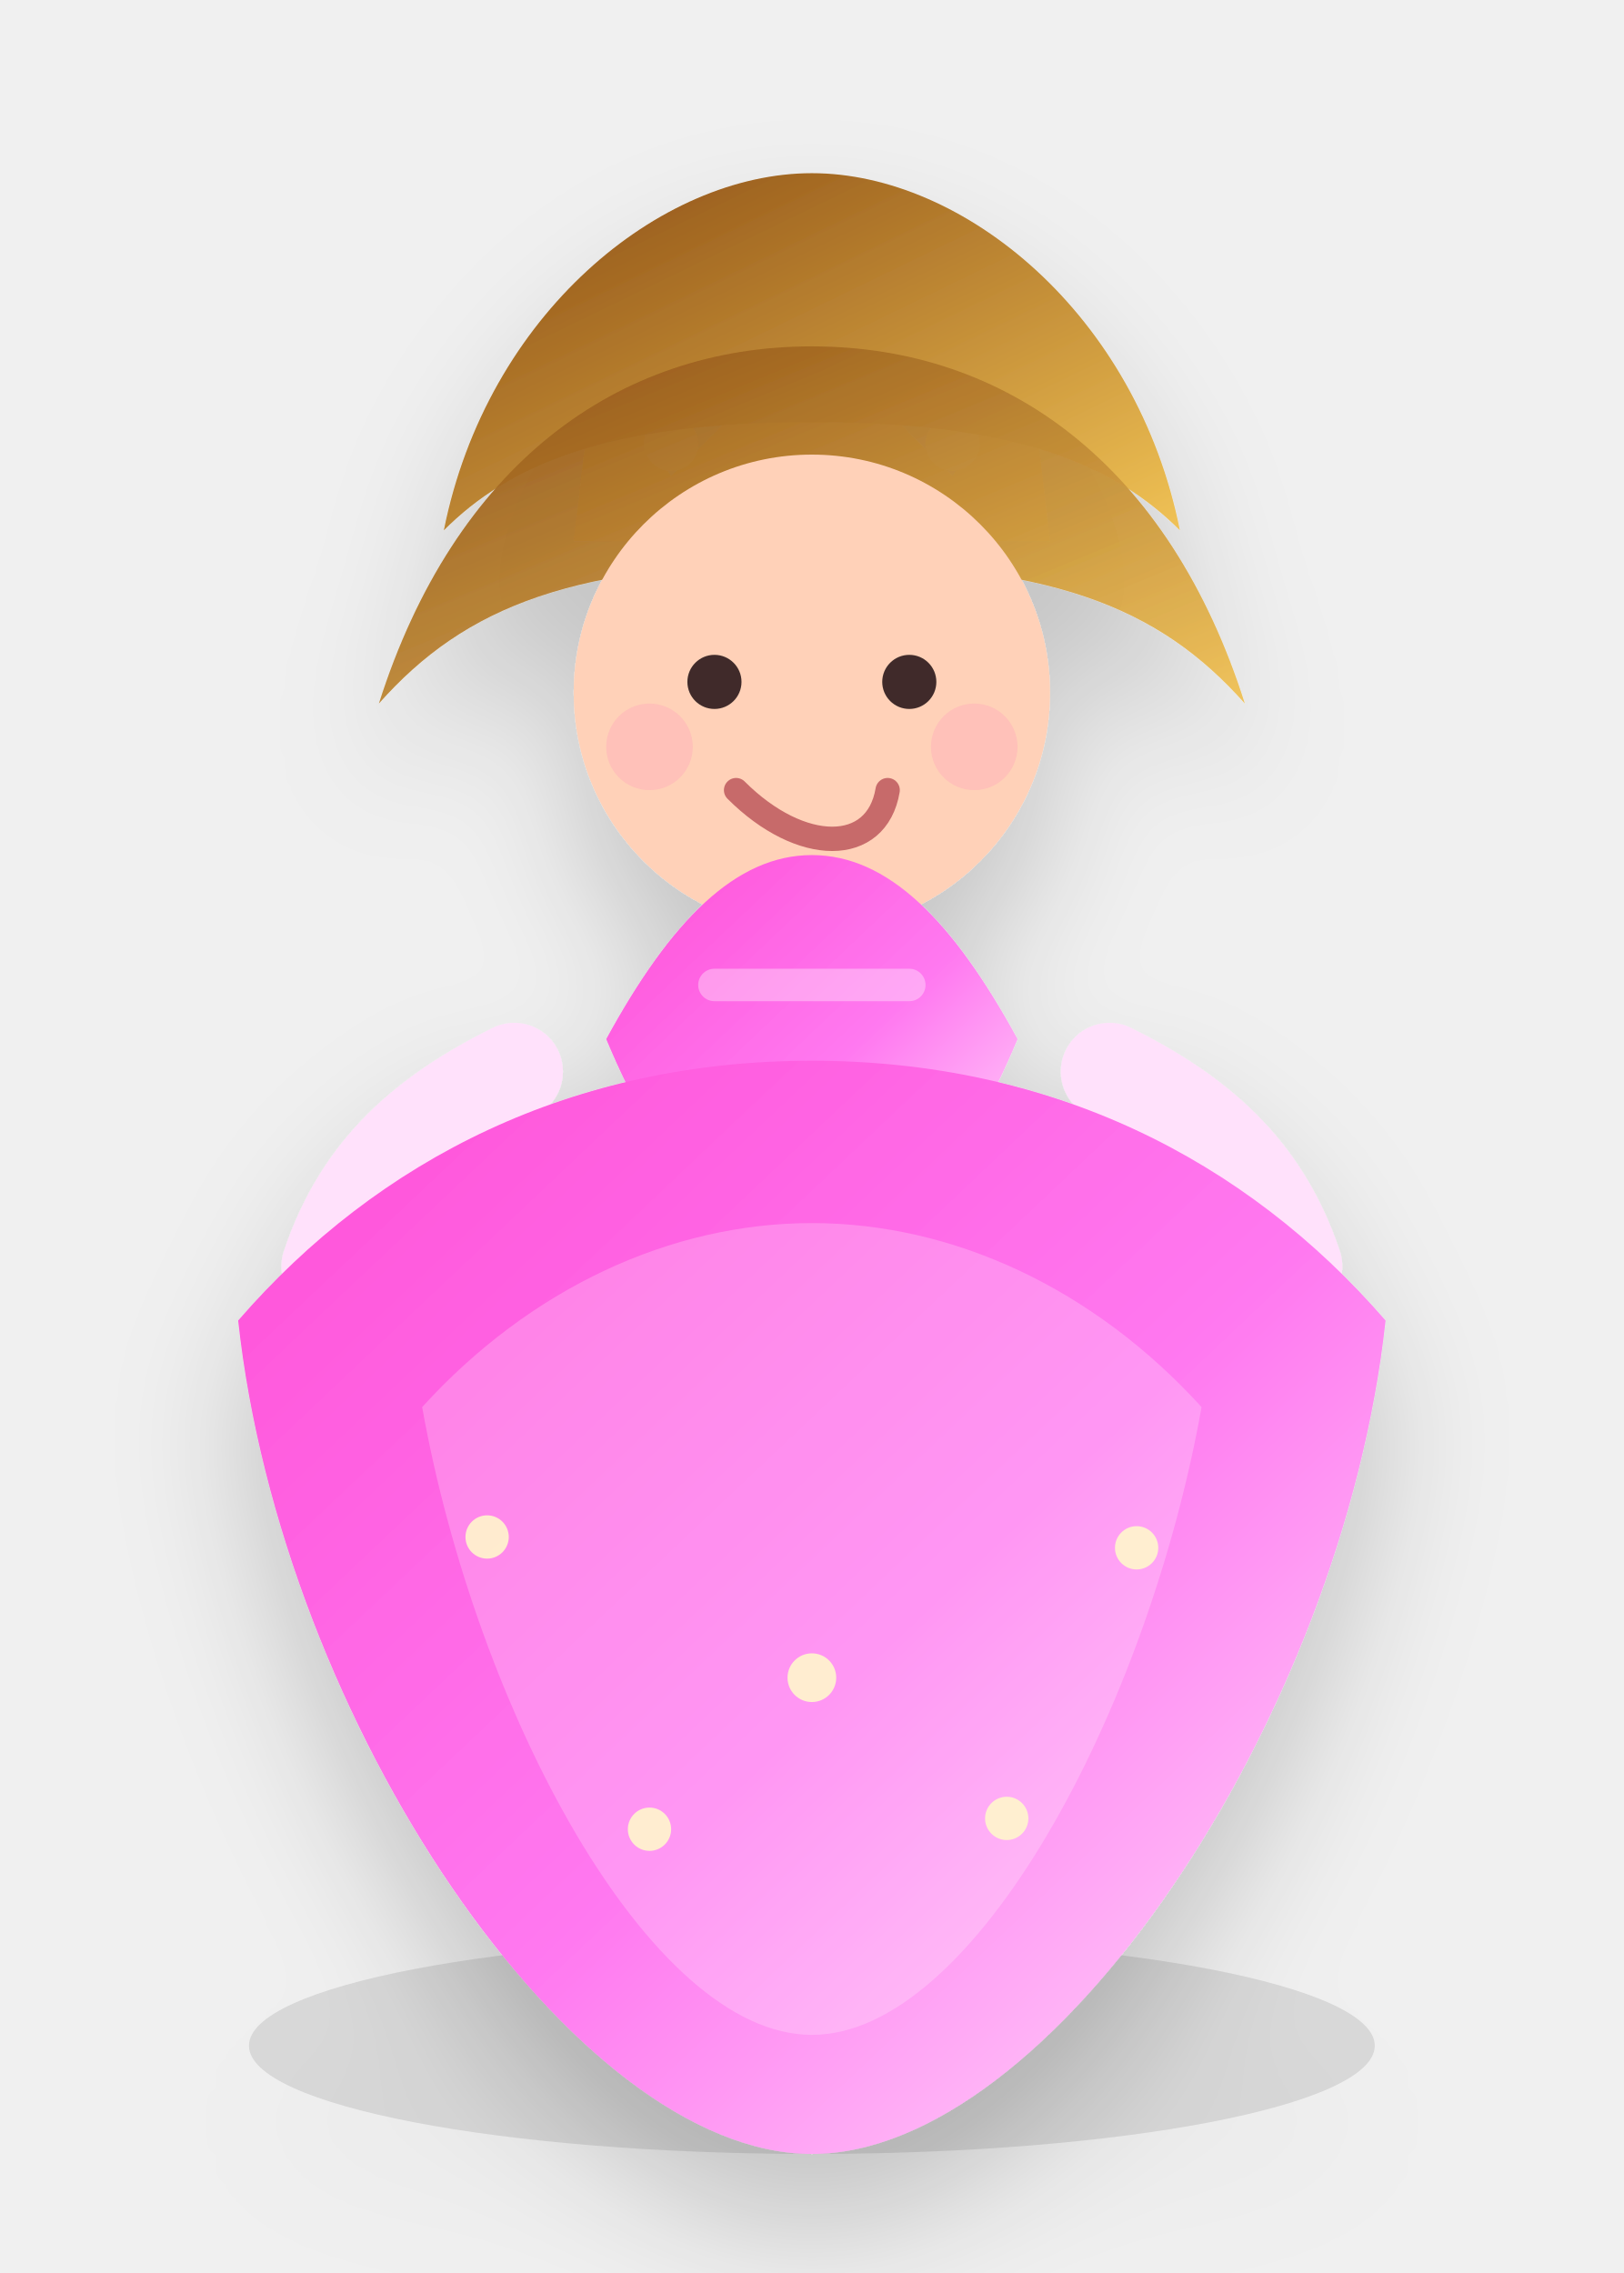
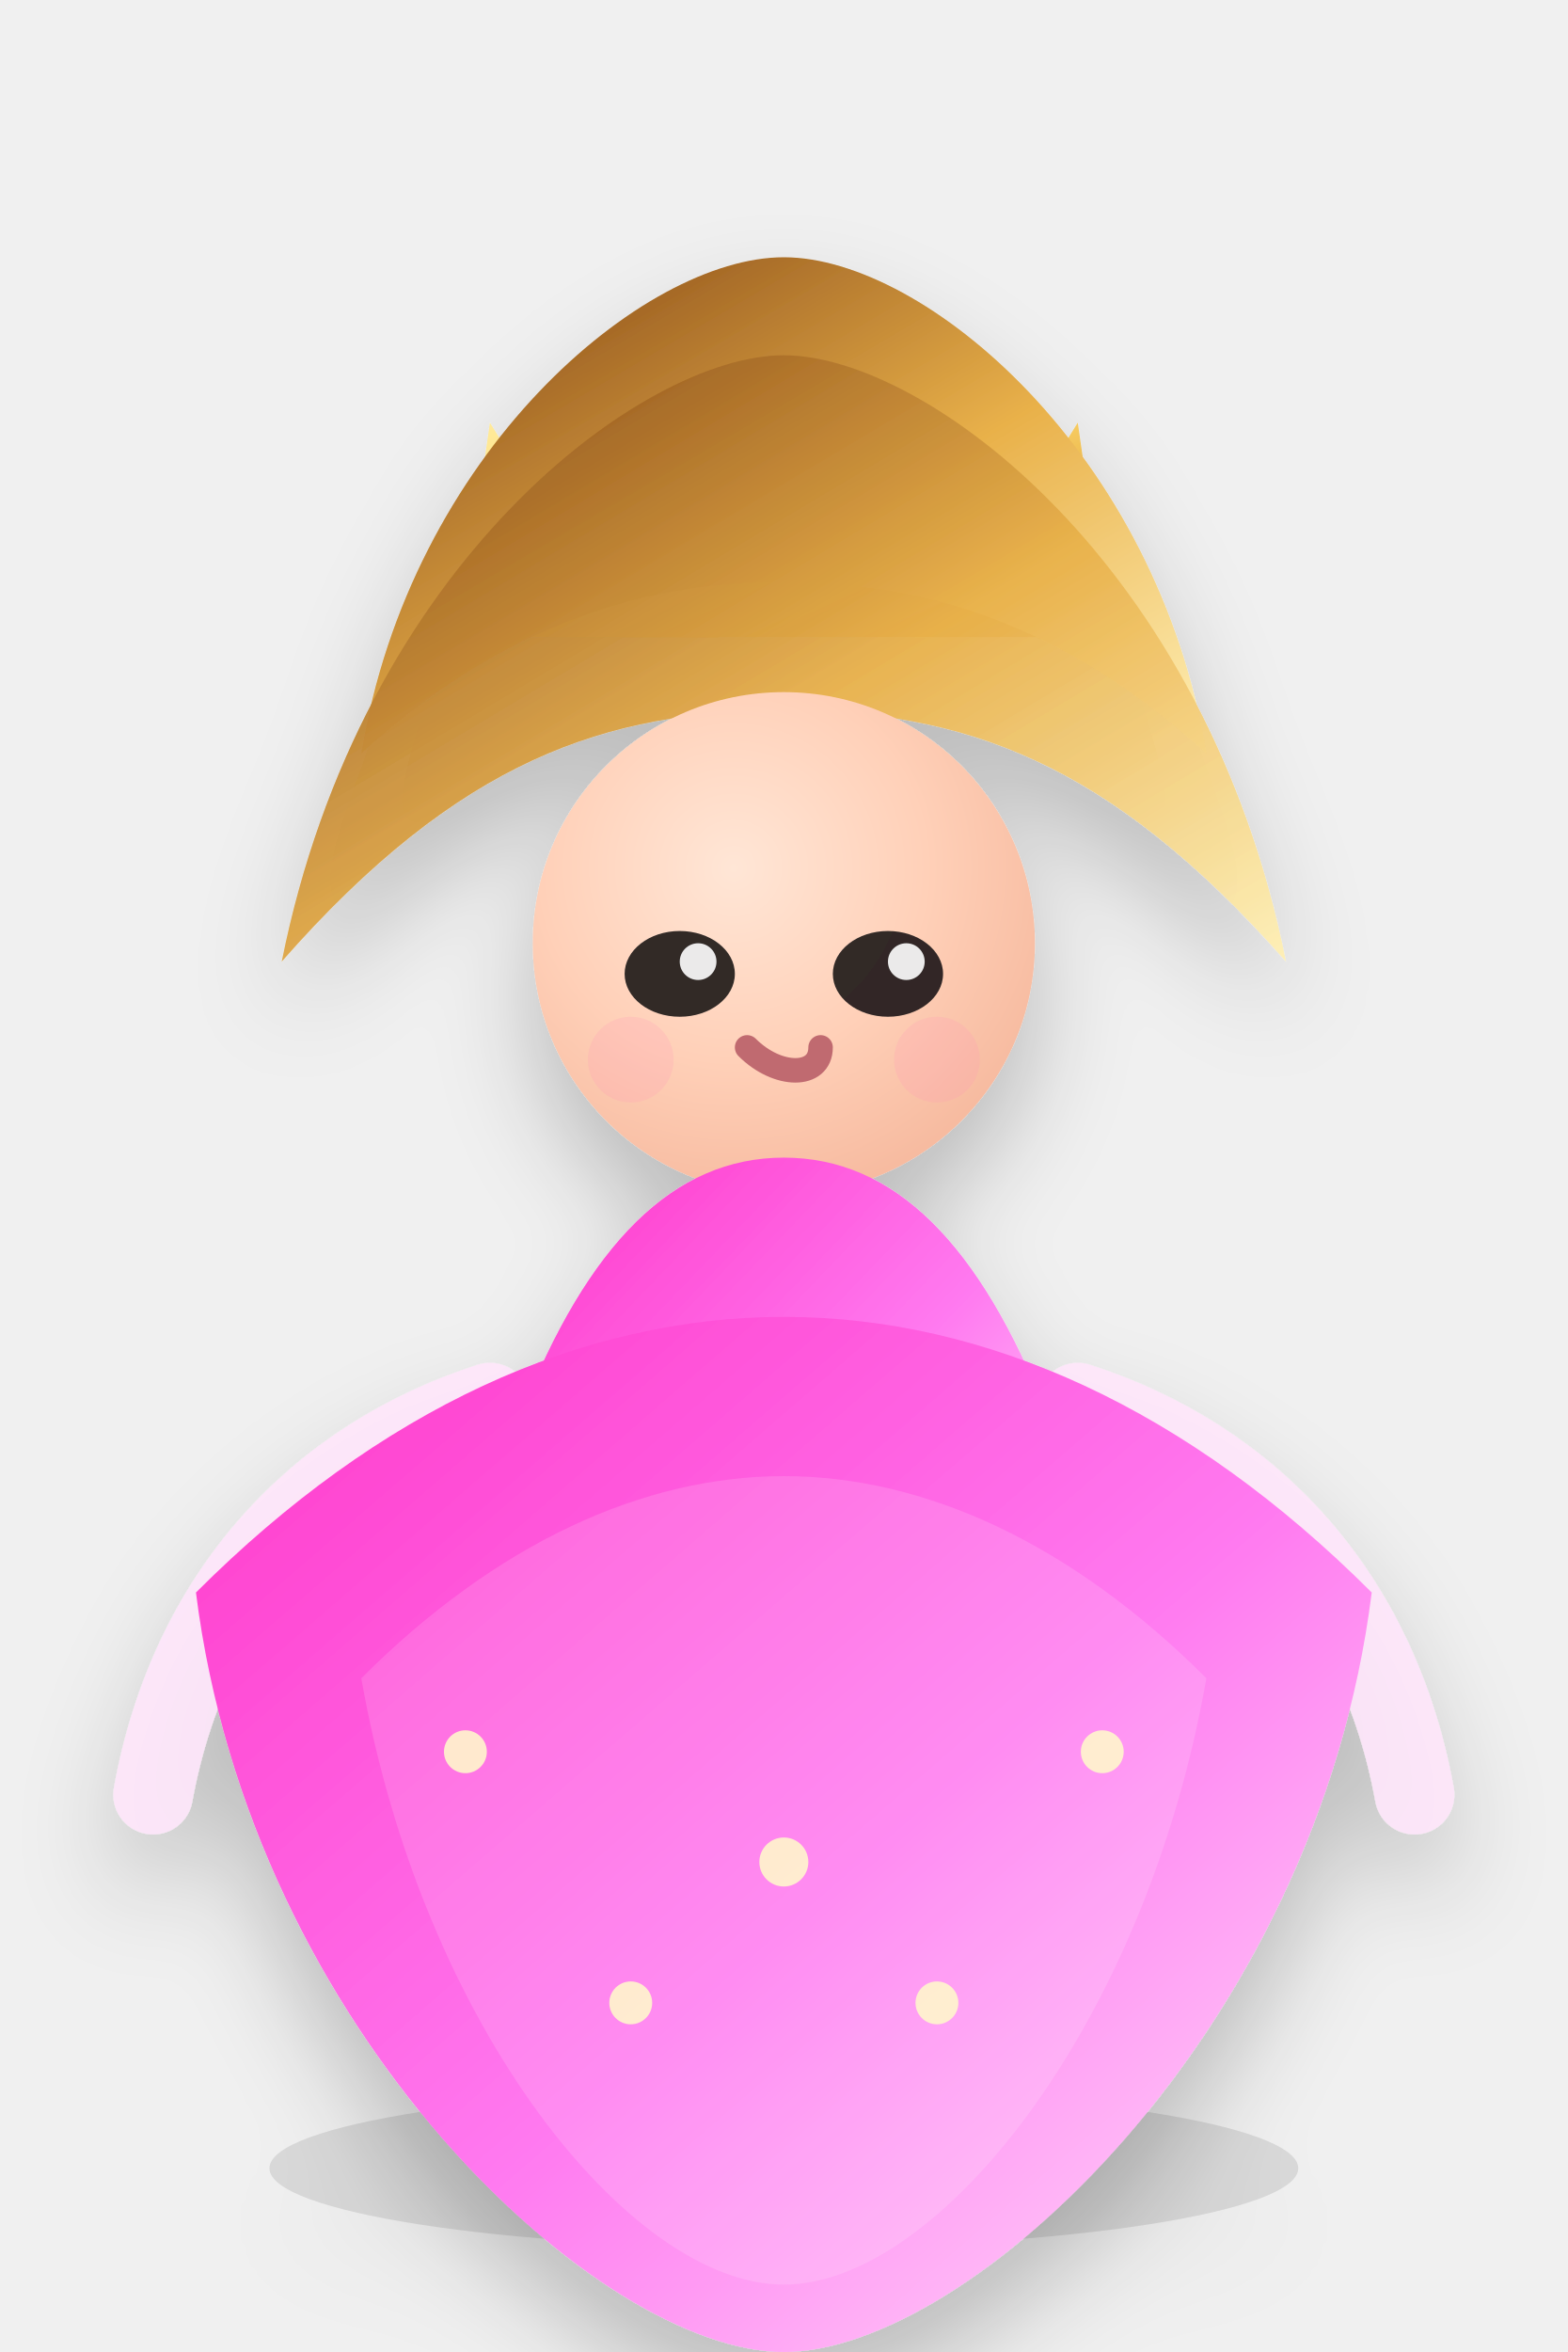
- <svg xmlns="http://www.w3.org/2000/svg" viewBox="0 0 300 420">
+ <svg xmlns="http://www.w3.org/2000/svg" viewBox="0 0 512 768">
  <defs>
+     <filter id="ds" x="-30%" y="-30%" width="160%" height="160%">
+       <feDropShadow dx="0" dy="18" stdDeviation="16" flood-color="#000" flood-opacity="0.22" />
+     </filter>
+     <radialGradient id="skin" cx="40%" cy="35%" r="70%">
+       <stop offset="0" stop-color="#ffe6d6" />
+       <stop offset="0.55" stop-color="#ffd0b8" />
+       <stop offset="1" stop-color="#f6b99e" />
+     </radialGradient>
+     <linearGradient id="hair" x1="0" y1="0" x2="1" y2="1">
+       <stop offset="0" stop-color="#7a3b10" />
+       <stop offset="0.55" stop-color="#e9b14a" />
+       <stop offset="1" stop-color="#fff0b6" />
+     </linearGradient>
    <linearGradient id="gown" x1="0" y1="0" x2="1" y2="1">
-       <stop offset="0" stop-color="#ff4fd6" />
-       <stop offset="0.55" stop-color="#ff79f0" />
-       <stop offset="1" stop-color="#ffe1fb" />
+       <stop offset="0" stop-color="#ff36c8" />
+       <stop offset="0.55" stop-color="#ff7af0" />
+       <stop offset="1" stop-color="#ffe5fb" />
    </linearGradient>
-     <linearGradient id="hair" x1="0" y1="0" x2="1" y2="1">
-       <stop offset="0" stop-color="#8a4b12" />
-       <stop offset="1" stop-color="#f0c255" />
+     <linearGradient id="gold" x1="0" y1="0" x2="1" y2="1">
+       <stop offset="0" stop-color="#fff1ad" />
+       <stop offset="0.55" stop-color="#ffd86b" />
+       <stop offset="1" stop-color="#c27a1a" />
    </linearGradient>
-     <filter id="ds" x="-30%" y="-30%" width="160%" height="160%">
-       <feDropShadow dx="0" dy="14" stdDeviation="12" flood-color="#000" flood-opacity="0.18" />
-     </filter>
  </defs>
  <g filter="url(#ds)">
-     <ellipse cx="150" cy="378" rx="104" ry="20" fill="#000" opacity="0.10" />
-     <path d="M110 66l14 22 26-26 26 26 14-22 4 34H106z" fill="#ffd86b" />
-     <circle cx="150" cy="70" r="6" fill="#fff1ad" />
-     <circle cx="124" cy="82" r="5" fill="#fff1ad" />
-     <circle cx="176" cy="82" r="5" fill="#fff1ad" />
-     <path d="M82 98c8-40 40-66 68-66s60 26 68 66c-12-12-30-20-68-20s-56 8-68 20z" fill="url(#hair)" />
-     <path d="M70 130c14-44 44-66 80-66s66 22 80 66c-16-18-36-26-80-26s-64 8-80 26z" fill="url(#hair)" opacity="0.95" />
-     <circle cx="150" cy="128" r="44" fill="#ffd1b8" />
-     <circle cx="132" cy="126" r="5" fill="#2a1b1b" opacity="0.9" />
-     <circle cx="168" cy="126" r="5" fill="#2a1b1b" opacity="0.9" />
-     <path d="M136 146c12 12 26 12 28 0" fill="none" stroke="#c76a6a" stroke-width="4.5" stroke-linecap="round" />
-     <circle cx="120" cy="138" r="8" fill="#ff9db9" opacity="0.32" />
-     <circle cx="180" cy="138" r="8" fill="#ff9db9" opacity="0.32" />
-     <path d="M95 198c-16 8-28 18-34 36" fill="none" stroke="#ffe1fb" stroke-width="18" stroke-linecap="round" />
-     <path d="M205 198c16 8 28 18 34 36" fill="none" stroke="#ffe1fb" stroke-width="18" stroke-linecap="round" />
-     <path d="M112 192c12-22 24-34 38-34s26 12 38 34c-10 24-22 38-38 38s-28-14-38-38z" fill="url(#gown)" />
-     <path d="M132 182h36" stroke="#fff" stroke-width="6" stroke-linecap="round" opacity="0.35" />
-     <path d="M44 244c26-30 62-48 106-48s80 18 106 48c-8 74-62 154-106 154S52 318 44 244z" fill="url(#gown)" />
-     <path d="M78 260c20-22 46-34 72-34s52 12 72 34c-10 56-42 116-72 116s-62-60-72-116z" fill="#fff" opacity="0.22" />
+     <ellipse cx="256" cy="708" rx="168" ry="26" fill="#000" opacity="0.10" />
+     <path d="M160 138l26 42 70-68 70 68 26-42 10 70H150z" fill="url(#gold)" />
+     <circle cx="256" cy="138" r="12" fill="#fff8d1" opacity="0.95" />
+     <circle cx="196" cy="168" r="10" fill="#fff8d1" opacity="0.92" />
+     <circle cx="316" cy="168" r="10" fill="#fff8d1" opacity="0.92" />
+     <path d="M118 246c16-98 92-162 138-162s122 64 138 162c-42-38-86-56-138-56s-96 18-138 56z" fill="url(#hair)" />
+     <path d="M92 314c26-130 118-198 164-198s138 68 164 198c-58-66-106-82-164-82s-106 16-164 82z" fill="url(#hair)" opacity="0.94" />
+     <circle cx="256" cy="308" r="82" fill="url(#skin)" />
+     <ellipse cx="222" cy="318" rx="18" ry="14" fill="#1e1a1a" opacity="0.92" />
+     <ellipse cx="290" cy="318" rx="18" ry="14" fill="#1e1a1a" opacity="0.92" />
+     <circle cx="228" cy="314" r="6" fill="#fff" opacity="0.9" />
+     <circle cx="296" cy="314" r="6" fill="#fff" opacity="0.9" />
+     <path d="M244 342c10 10 24 10 24 0" fill="none" stroke="#c06a70" stroke-width="8" stroke-linecap="round" />
+     <circle cx="206" cy="346" r="14" fill="#ff8fb6" opacity="0.18" />
+     <circle cx="306" cy="346" r="14" fill="#ff8fb6" opacity="0.18" />
+     <path d="M232 388c6 28 10 44 24 44s18-16 24-44" fill="url(#skin)" />
+     <path d="M160 458c-56 18-98 62-110 128" fill="none" stroke="#ffe5fb" stroke-width="26" stroke-linecap="round" opacity="0.85" />
+     <path d="M352 458c56 18 98 62 110 128" fill="none" stroke="#ffe5fb" stroke-width="26" stroke-linecap="round" opacity="0.85" />
+     <path d="M170 462c22-56 50-84 86-84s64 28 86 84c-16 54-48 96-86 96s-70-42-86-96z" fill="url(#gown)" />
+     <path d="M214 450h84" stroke="#fff" stroke-width="10" stroke-linecap="round" opacity="0.22" />
+     <path d="M64 520c60-60 126-90 192-90s132 30 192 90c-18 144-132 248-192 248S82 664 64 520z" fill="url(#gown)" />
+     <path d="M118 548c44-44 92-66 138-66s94 22 138 66c-20 114-88 198-138 198S138 662 118 548z" fill="#fff" opacity="0.14" />
    <g fill="#fff6cc" opacity="0.9">
-       <circle cx="90" cy="284" r="4" />
-       <circle cx="210" cy="286" r="4" />
-       <circle cx="150" cy="310" r="4.5" />
-       <circle cx="120" cy="338" r="4" />
-       <circle cx="186" cy="336" r="4" />
+       <circle cx="152" cy="572" r="7" />
+       <circle cx="360" cy="572" r="7" />
+       <circle cx="256" cy="608" r="8" />
+       <circle cx="206" cy="654" r="7" />
+       <circle cx="306" cy="654" r="7" />
    </g>
  </g>
</svg>
